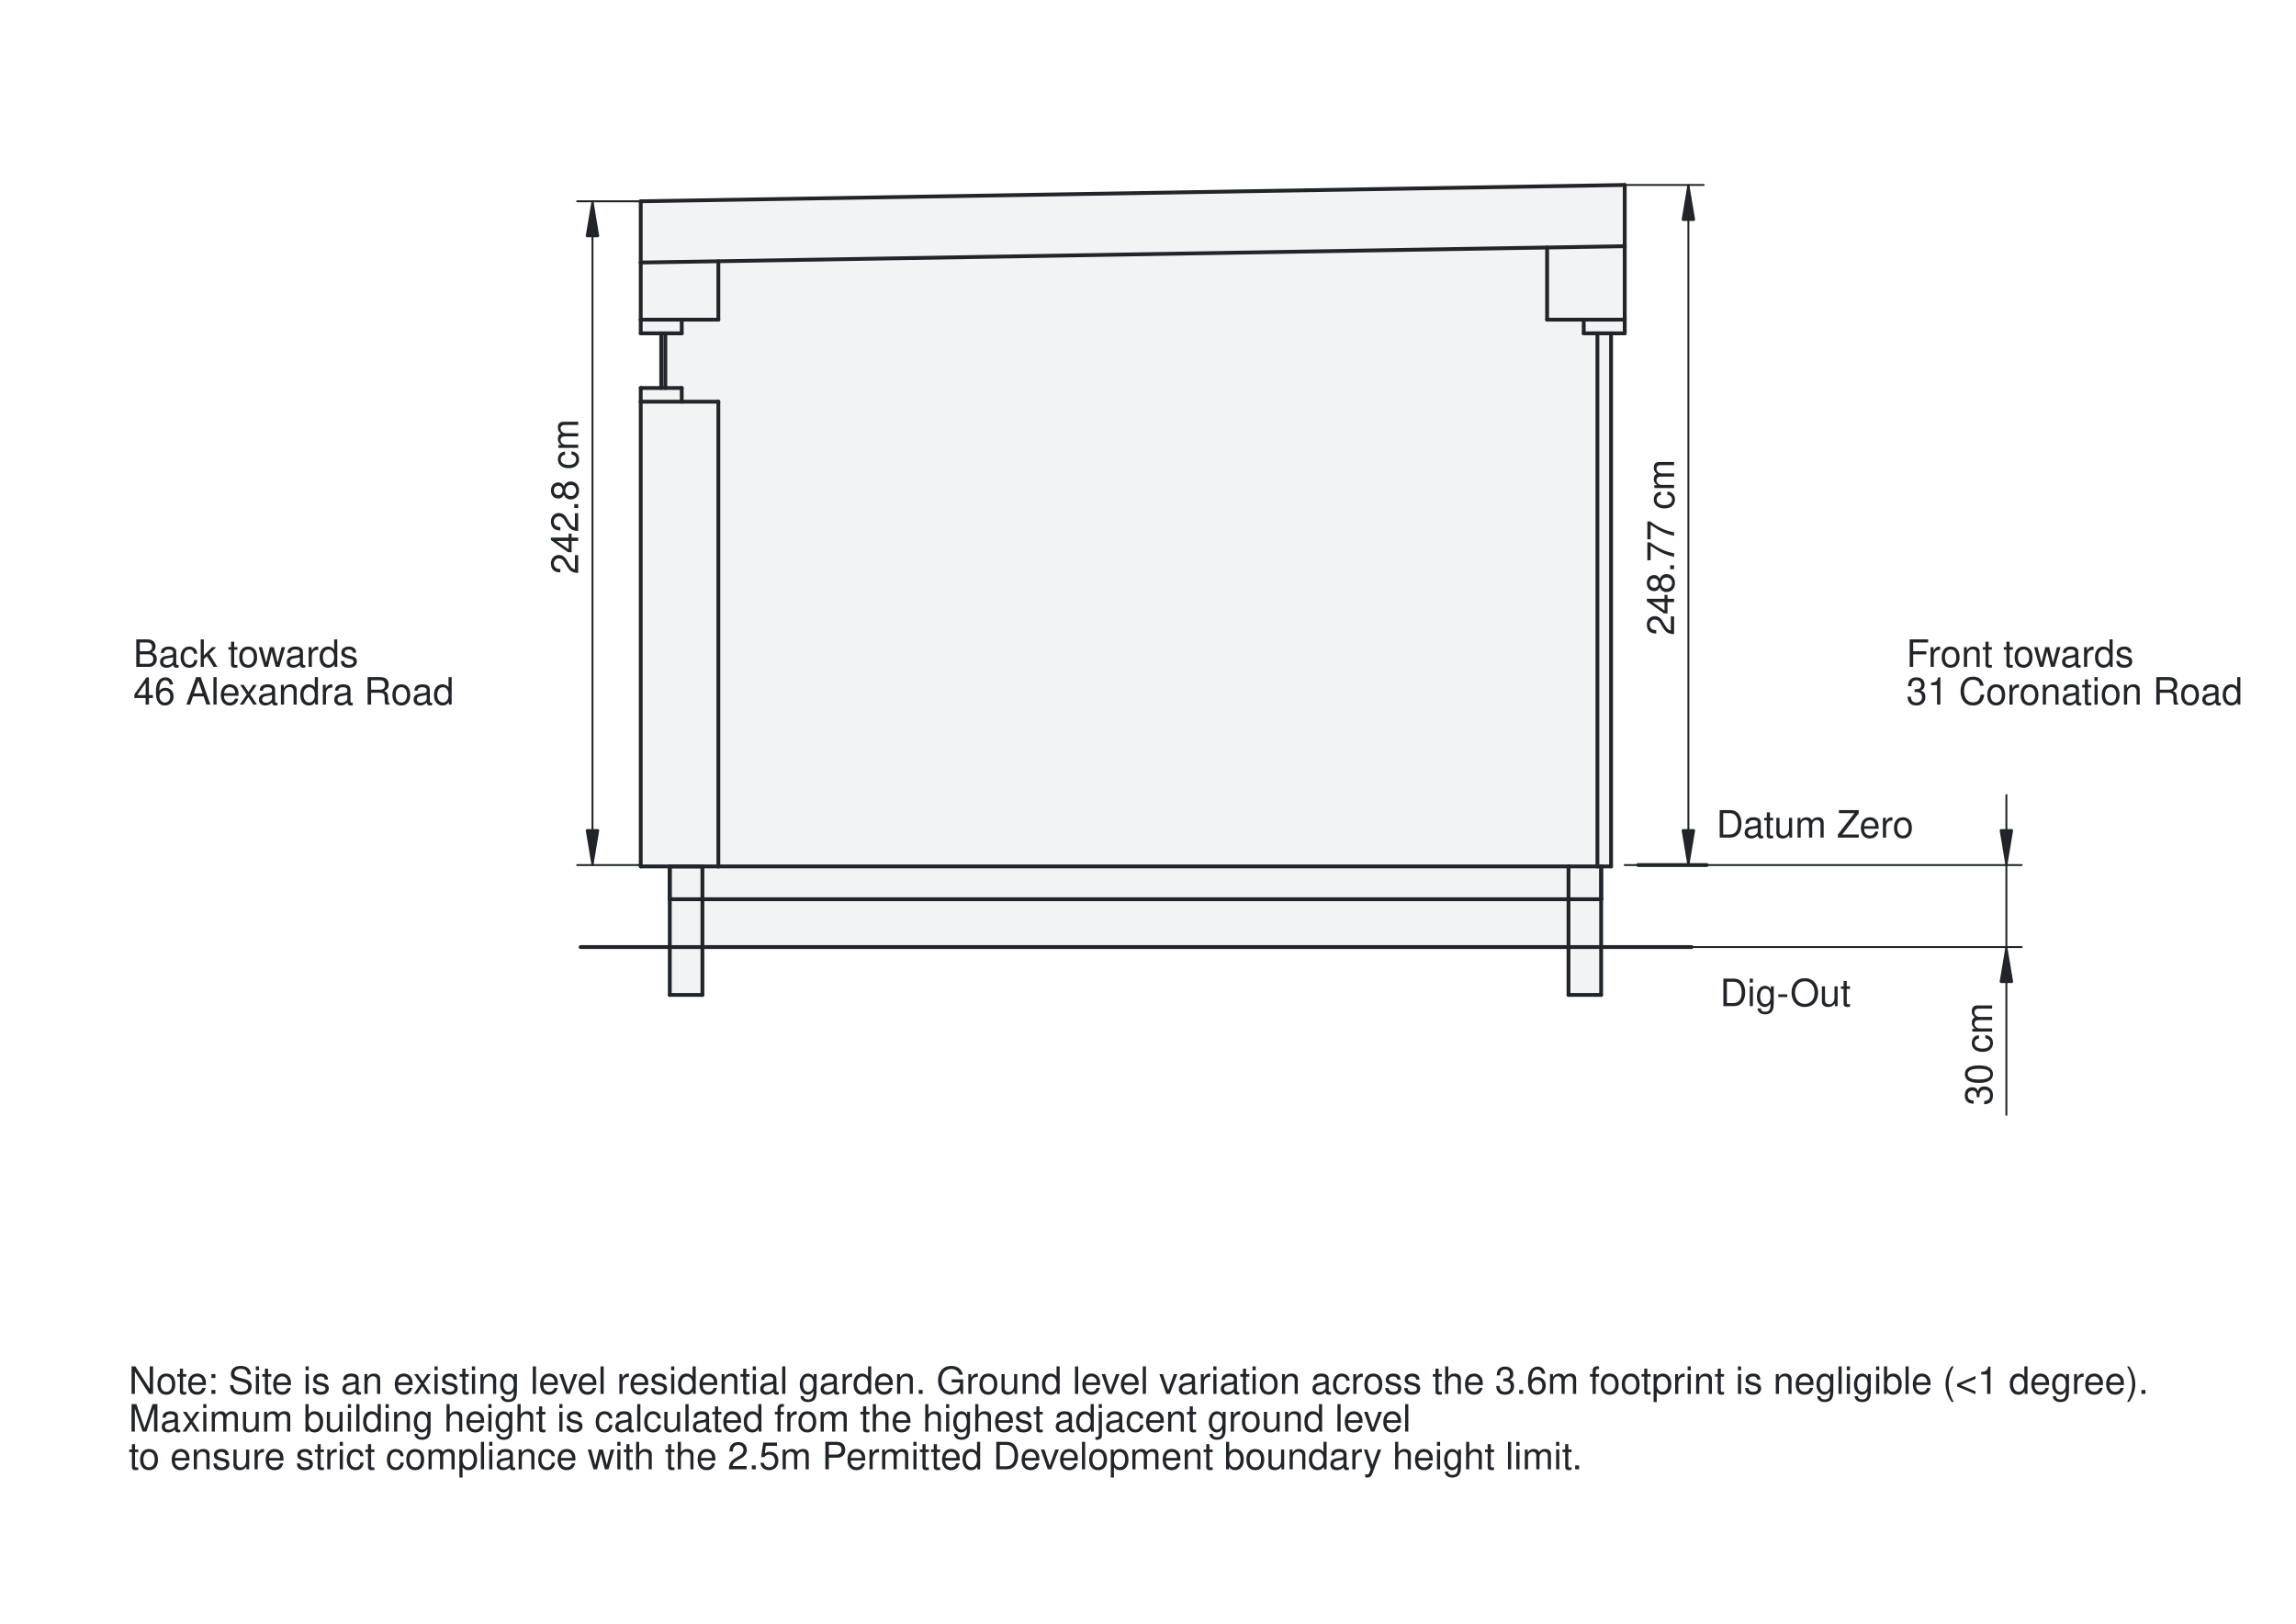
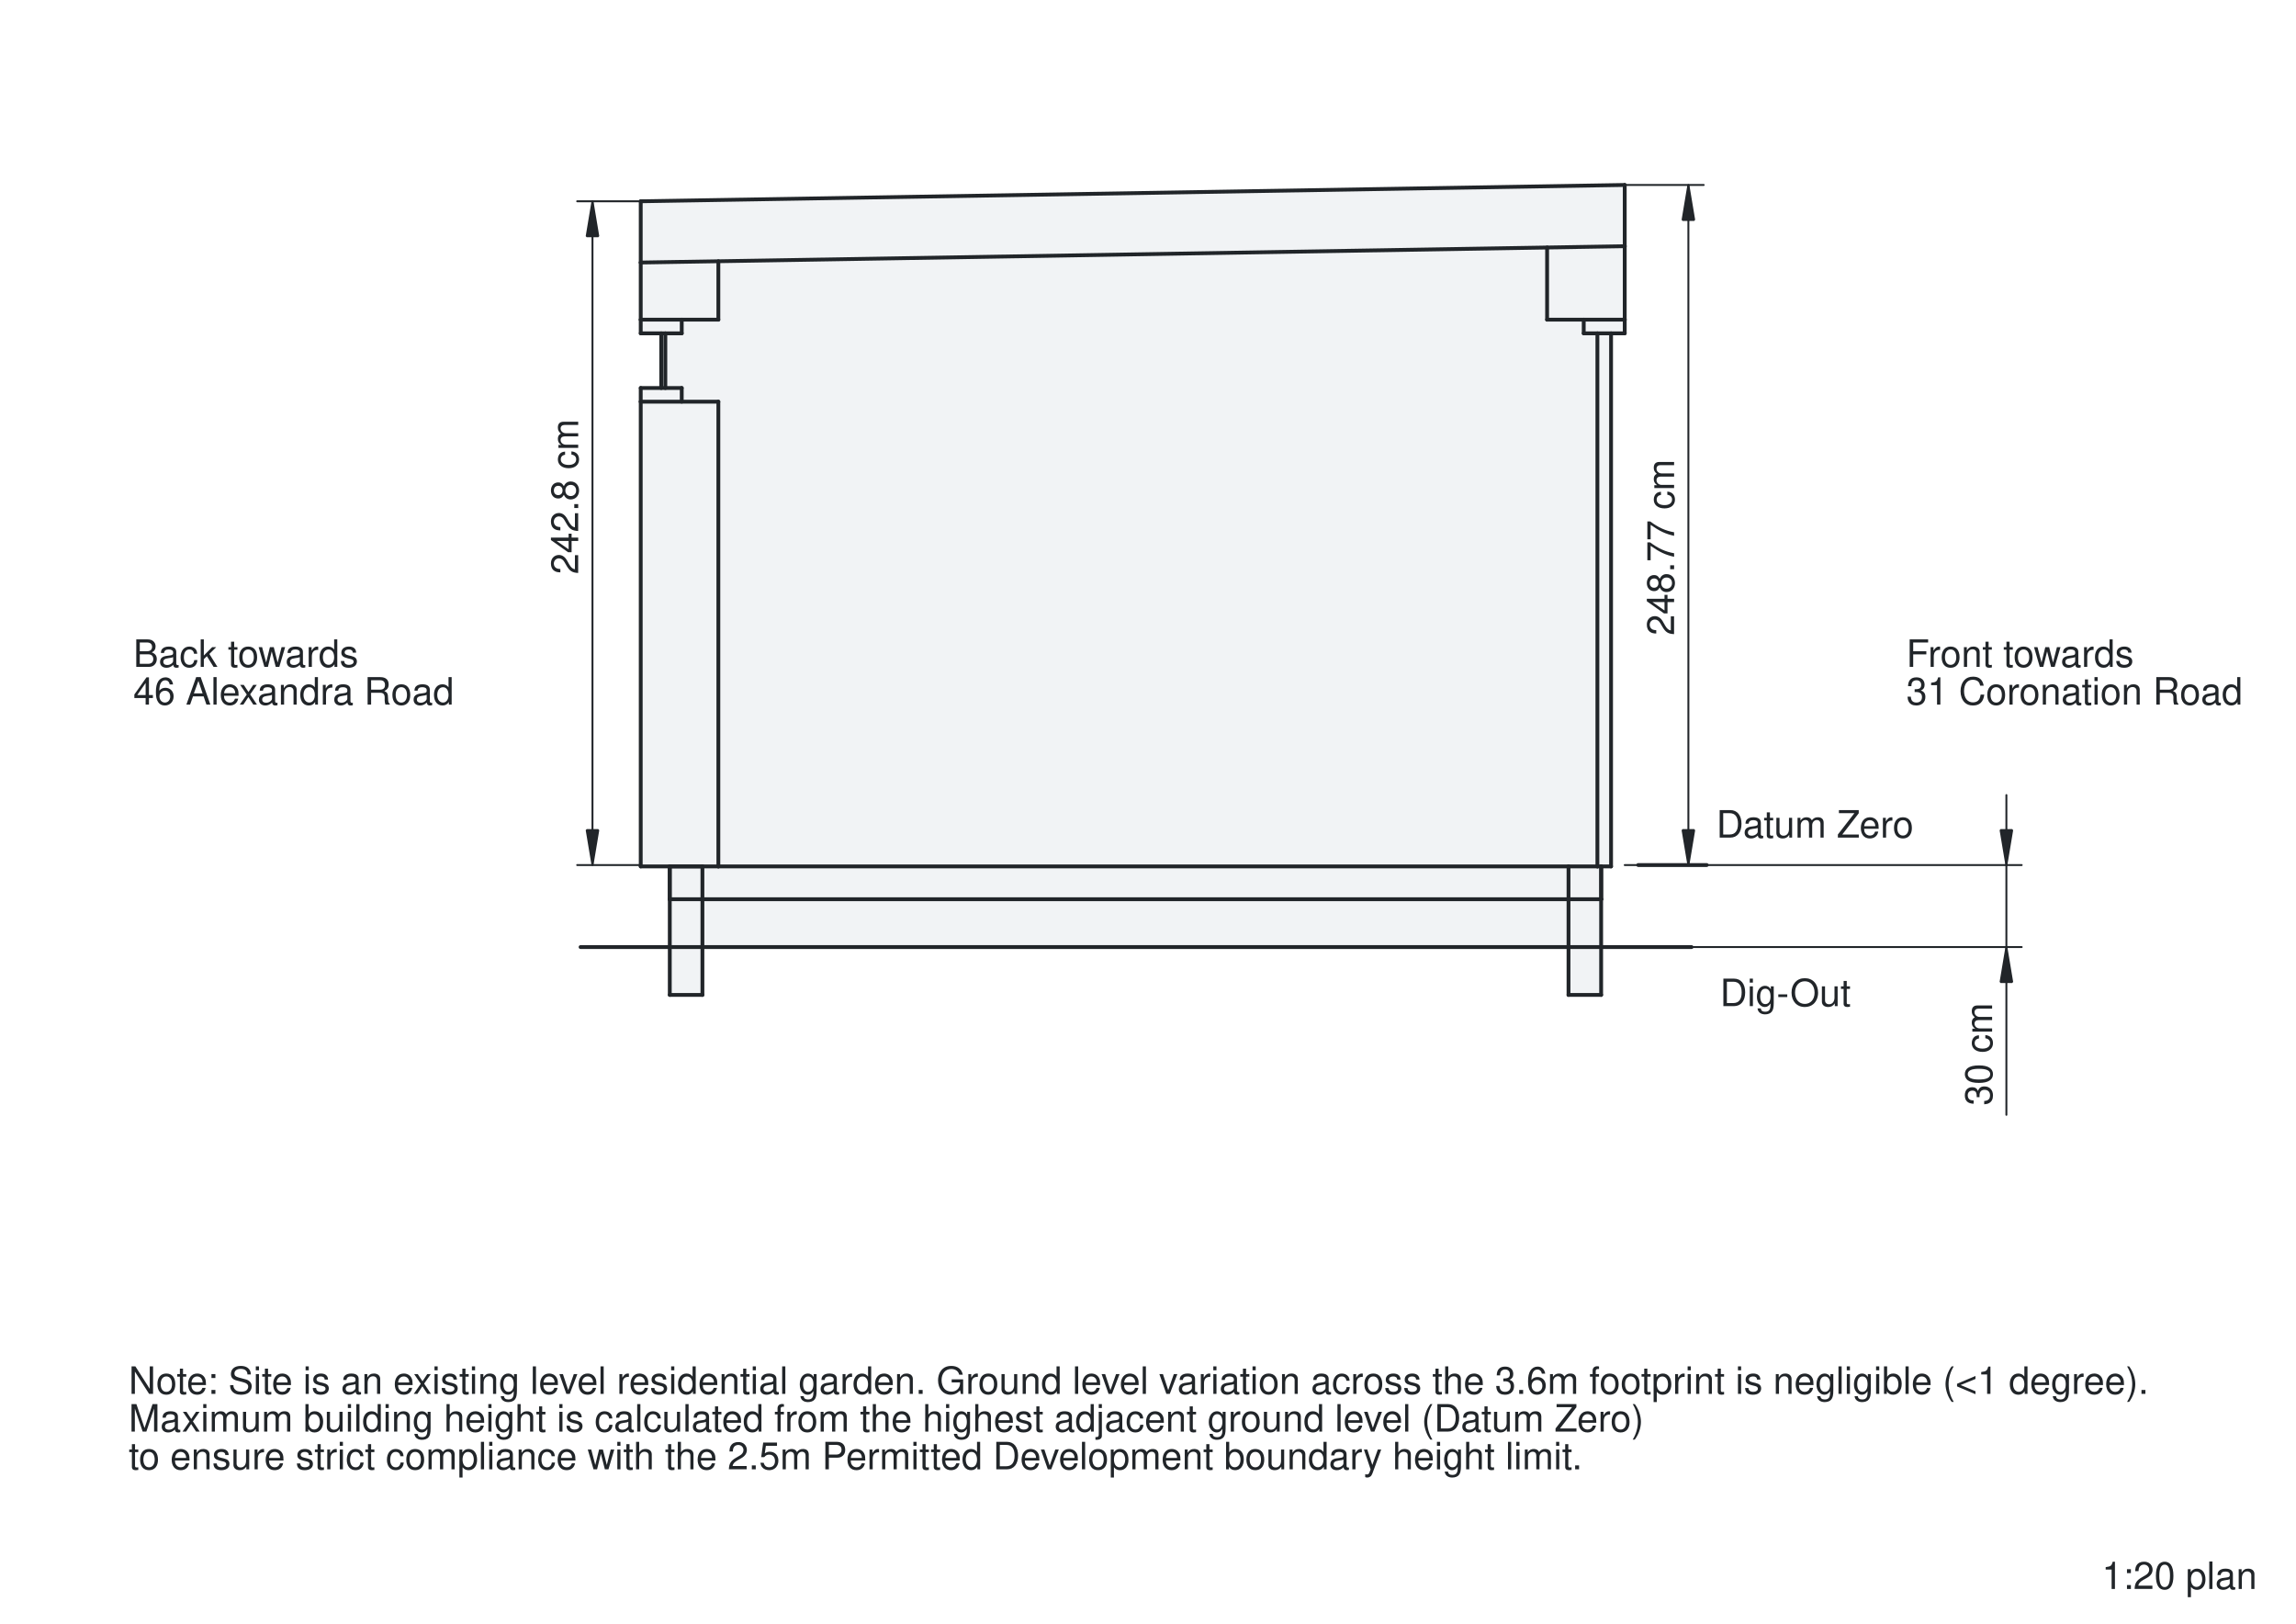
<svg xmlns="http://www.w3.org/2000/svg" baseProfile="tiny" height="297mm" version="1.2" viewBox="0 0 4200 2970" width="420mm">
  <defs />
  <g id="Page001">
    <g id="A3_Landscape_blank.svg" style="stroke: none;" transform="scale(10, 10)">
   </g>
    <g fill="none" fill-rule="evenodd" id="DrawingContent" stroke="black" stroke-linecap="square" stroke-linejoin="bevel" stroke-width="1">
      <g fill="#f1f3f5" fill-opacity="1" font-family=".AppleSystemUIFont" font-size="45.861" font-style="normal" font-weight="400" stroke="none" transform="matrix(1,0,0,1,2092.05,1078.97)">
        <path d="M-807.134,740.682 L-866.833,740.682 L-866.833,653.182 L-866.833,565.682 L-866.984,565.682 L-866.984,505.682 L-919.984,505.682 L-919.984,-344.318 L-919.984,-369.318 L-882.484,-369.318 L-882.484,-469.318 L-919.984,-469.318 L-919.984,-494.318 L-919.984,-598.818 L-919.984,-710.834 L880.016,-740.682 L880.016,-628.666 L880.016,-494.318 L880.016,-469.318 L855.016,-469.318 L855.016,505.682 L837.016,505.682 L837.016,565.682 L836.866,565.682 L836.866,653.182 L836.866,740.682 L777.167,740.682 L777.167,653.182 L-807.134,653.182 L-807.134,740.682" fill-rule="evenodd" vector-effect="non-scaling-stroke" />
      </g>
      <g fill="#f1f3f5" fill-opacity="1" font-family=".AppleSystemUIFont" font-size="45.861" font-style="normal" font-weight="400" stroke="none" transform="matrix(1,0,0,1,2092.05,1078.97)">
        <path d="M738.016,-626.312 L738.016,-494.318 L805.016,-494.318 L805.016,-469.318 L830.016,-469.318 L830.016,505.682 L777.167,505.682 L-777.984,505.682 L-777.984,-344.318 L-844.984,-344.318 L-844.984,-369.318 L-874.984,-369.318 L-874.984,-469.318 L-844.984,-469.318 L-844.984,-494.318 L-777.984,-494.318 L-777.984,-601.173 L738.016,-626.312" fill-rule="evenodd" vector-effect="non-scaling-stroke" />
      </g>
      <g fill="#f1f3f5" fill-opacity="1" font-family=".AppleSystemUIFont" font-size="45.861" font-style="normal" font-weight="400" stroke="none" transform="matrix(1,0,0,1,2092.05,1078.97)">
        <path d="M880.016,-628.666 L738.016,-626.312 L-777.984,-601.173 L-919.984,-598.818 L-919.984,-710.834 L880.016,-740.682 L880.016,-628.666" fill-rule="evenodd" vector-effect="non-scaling-stroke" />
      </g>
      <g fill="#f1f3f5" fill-opacity="1" font-family=".AppleSystemUIFont" font-size="45.861" font-style="normal" font-weight="400" stroke="none" transform="matrix(1,0,0,1,2092.05,1078.97)">
        <path d="M-807.134,653.182 L777.167,653.182 L777.167,565.682 L-807.134,565.682 L-807.134,653.182" fill-rule="evenodd" vector-effect="non-scaling-stroke" />
      </g>
      <g fill="#f1f3f5" fill-opacity="1" font-family=".AppleSystemUIFont" font-size="45.861" font-style="normal" font-weight="400" stroke="none" transform="matrix(1,0,0,1,2092.05,1078.97)">
        <path d="M-777.984,505.682 L-807.134,505.682 L-866.833,505.682 L-866.984,505.682 L-919.984,505.682 L-919.984,-344.318 L-844.984,-344.318 L-777.984,-344.318 L-777.984,505.682" fill-rule="evenodd" vector-effect="non-scaling-stroke" />
      </g>
      <g fill="#f1f3f5" fill-opacity="1" font-family=".AppleSystemUIFont" font-size="45.861" font-style="normal" font-weight="400" stroke="none" transform="matrix(1,0,0,1,2092.05,1078.97)">
        <path d="M777.167,565.682 L777.167,505.682 L-777.984,505.682 L-807.134,505.682 L-807.134,565.682 L777.167,565.682" fill-rule="evenodd" vector-effect="non-scaling-stroke" />
      </g>
      <g fill="#f1f3f5" fill-opacity="1" font-family=".AppleSystemUIFont" font-size="45.861" font-style="normal" font-weight="400" stroke="none" transform="matrix(1,0,0,1,2092.05,1078.97)">
        <path d="M830.016,-469.318 L855.016,-469.318 L855.016,505.682 L837.016,505.682 L836.866,505.682 L830.016,505.682 L830.016,-469.318" fill-rule="evenodd" vector-effect="non-scaling-stroke" />
      </g>
      <g fill="#f1f3f5" fill-opacity="1" font-family=".AppleSystemUIFont" font-size="45.861" font-style="normal" font-weight="400" stroke="none" transform="matrix(1,0,0,1,2092.05,1078.97)">
        <path d="M880.016,-628.666 L880.016,-494.318 L805.016,-494.318 L738.016,-494.318 L738.016,-626.312 L880.016,-628.666" fill-rule="evenodd" vector-effect="non-scaling-stroke" />
      </g>
      <g fill="#f1f3f5" fill-opacity="1" font-family=".AppleSystemUIFont" font-size="45.861" font-style="normal" font-weight="400" stroke="none" transform="matrix(1,0,0,1,2092.05,1078.97)">
        <path d="M-919.984,-494.318 L-919.984,-598.818 L-777.984,-601.173 L-777.984,-494.318 L-844.984,-494.318 L-919.984,-494.318" fill-rule="evenodd" vector-effect="non-scaling-stroke" />
      </g>
      <g fill="#f1f3f5" fill-opacity="1" font-family=".AppleSystemUIFont" font-size="45.861" font-style="normal" font-weight="400" stroke="none" transform="matrix(1,0,0,1,2092.05,1078.97)">
        <path d="M-866.833,653.182 L-807.134,653.182 L-807.134,565.682 L-866.833,565.682 L-866.833,653.182" fill-rule="evenodd" vector-effect="non-scaling-stroke" />
      </g>
      <g fill="#f1f3f5" fill-opacity="1" font-family=".AppleSystemUIFont" font-size="45.861" font-style="normal" font-weight="400" stroke="none" transform="matrix(1,0,0,1,2092.05,1078.97)">
        <path d="M777.167,653.182 L836.866,653.182 L836.866,565.682 L777.167,565.682 L777.167,653.182" fill-rule="evenodd" vector-effect="non-scaling-stroke" />
      </g>
      <g fill="#f1f3f5" fill-opacity="1" font-family=".AppleSystemUIFont" font-size="45.861" font-style="normal" font-weight="400" stroke="none" transform="matrix(1,0,0,1,2092.05,1078.97)">
        <path d="M836.866,740.682 L777.167,740.682 L777.167,653.182 L836.866,653.182 L836.866,740.682" fill-rule="evenodd" vector-effect="non-scaling-stroke" />
      </g>
      <g fill="#f1f3f5" fill-opacity="1" font-family=".AppleSystemUIFont" font-size="45.861" font-style="normal" font-weight="400" stroke="none" transform="matrix(1,0,0,1,2092.05,1078.97)">
        <path d="M-807.134,740.682 L-866.833,740.682 L-866.833,653.182 L-807.134,653.182 L-807.134,740.682" fill-rule="evenodd" vector-effect="non-scaling-stroke" />
      </g>
      <g fill="#f1f3f5" fill-opacity="1" font-family=".AppleSystemUIFont" font-size="45.861" font-style="normal" font-weight="400" stroke="none" transform="matrix(1,0,0,1,2092.05,1078.97)">
        <path d="M-807.134,565.682 L-807.134,505.682 L-866.833,505.682 L-866.833,565.682 L-807.134,565.682" fill-rule="evenodd" vector-effect="non-scaling-stroke" />
      </g>
      <g fill="#f1f3f5" fill-opacity="1" font-family=".AppleSystemUIFont" font-size="45.861" font-style="normal" font-weight="400" stroke="none" transform="matrix(1,0,0,1,2092.05,1078.97)">
        <path d="M836.866,565.682 L836.866,505.682 L830.016,505.682 L777.167,505.682 L777.167,565.682 L836.866,565.682" fill-rule="evenodd" vector-effect="non-scaling-stroke" />
      </g>
      <g fill="#f1f3f5" fill-opacity="1" font-family=".AppleSystemUIFont" font-size="45.861" font-style="normal" font-weight="400" stroke="none" transform="matrix(1,0,0,1,2092.05,1078.97)">
        <path d="M805.016,-494.318 L880.016,-494.318 L880.016,-469.318 L855.016,-469.318 L830.016,-469.318 L805.016,-469.318 L805.016,-494.318" fill-rule="evenodd" vector-effect="non-scaling-stroke" />
      </g>
      <g fill="#f1f3f5" fill-opacity="1" font-family=".AppleSystemUIFont" font-size="45.861" font-style="normal" font-weight="400" stroke="none" transform="matrix(1,0,0,1,2092.05,1078.97)">
        <path d="M-844.984,-344.318 L-919.984,-344.318 L-919.984,-369.318 L-882.484,-369.318 L-874.984,-369.318 L-844.984,-369.318 L-844.984,-344.318" fill-rule="evenodd" vector-effect="non-scaling-stroke" />
      </g>
      <g fill="#f1f3f5" fill-opacity="1" font-family=".AppleSystemUIFont" font-size="45.861" font-style="normal" font-weight="400" stroke="none" transform="matrix(1,0,0,1,2092.05,1078.97)">
        <path d="M-919.984,-469.318 L-919.984,-494.318 L-844.984,-494.318 L-844.984,-469.318 L-874.984,-469.318 L-882.484,-469.318 L-919.984,-469.318" fill-rule="evenodd" vector-effect="non-scaling-stroke" />
      </g>
      <g fill="#f1f3f5" fill-opacity="1" font-family=".AppleSystemUIFont" font-size="45.861" font-style="normal" font-weight="400" stroke="none" transform="matrix(1,0,0,1,2092.05,1078.97)">
        <path d="M-874.984,-369.318 L-882.484,-369.318 L-882.484,-469.318 L-874.984,-469.318 L-874.984,-369.318" fill-rule="evenodd" vector-effect="non-scaling-stroke" />
      </g>
      <g fill="#f1f3f5" fill-opacity="1" font-family=".AppleSystemUIFont" font-size="45.861" font-style="normal" font-weight="400" stroke="none" transform="matrix(1,0,0,1,2092.05,1078.97)">
        <path d="M837.016,505.682 L837.016,565.682 L836.866,565.682 L836.866,505.682 L837.016,505.682" fill-rule="evenodd" vector-effect="non-scaling-stroke" />
      </g>
      <g fill="#f1f3f5" fill-opacity="1" font-family=".AppleSystemUIFont" font-size="45.861" font-style="normal" font-weight="400" stroke="none" transform="matrix(1,0,0,1,2092.05,1078.97)">
        <path d="M-866.833,565.682 L-866.833,505.682 L-866.984,505.682 L-866.984,565.682 L-866.833,565.682" fill-rule="evenodd" vector-effect="non-scaling-stroke" />
      </g>
      <g fill="none" font-family=".AppleSystemUIFont" font-size="45.861" font-style="normal" font-weight="400" stroke="#212529" stroke-linecap="round" stroke-linejoin="bevel" stroke-opacity="1" stroke-width="7" transform="matrix(1,0,0,1,2092.05,1078.97)">
        <path d="M-919.984,505.682 L-919.984,-344.318" fill-rule="evenodd" vector-effect="none" />
      </g>
      <g fill="none" font-family=".AppleSystemUIFont" font-size="45.861" font-style="normal" font-weight="400" stroke="#212529" stroke-linecap="round" stroke-linejoin="bevel" stroke-opacity="1" stroke-width="7" transform="matrix(1,0,0,1,2092.05,1078.97)">
        <path d="M-777.984,-344.318 L-919.984,-344.318" fill-rule="evenodd" vector-effect="none" />
      </g>
      <g fill="none" font-family=".AppleSystemUIFont" font-size="45.861" font-style="normal" font-weight="400" stroke="#212529" stroke-linecap="round" stroke-linejoin="bevel" stroke-opacity="1" stroke-width="7" transform="matrix(1,0,0,1,2092.05,1078.97)">
        <path d="M-777.984,505.682 L-777.984,-344.318" fill-rule="evenodd" vector-effect="none" />
      </g>
      <g fill="none" font-family=".AppleSystemUIFont" font-size="45.861" font-style="normal" font-weight="400" stroke="#212529" stroke-linecap="round" stroke-linejoin="bevel" stroke-opacity="1" stroke-width="7" transform="matrix(1,0,0,1,2092.05,1078.97)">
        <path d="M880.016,-628.666 L880.016,-494.318" fill-rule="evenodd" vector-effect="none" />
      </g>
      <g fill="none" font-family=".AppleSystemUIFont" font-size="45.861" font-style="normal" font-weight="400" stroke="#212529" stroke-linecap="round" stroke-linejoin="bevel" stroke-opacity="1" stroke-width="7" transform="matrix(1,0,0,1,2092.05,1078.97)">
        <path d="M738.016,-494.318 L880.016,-494.318" fill-rule="evenodd" vector-effect="none" />
      </g>
      <g fill="none" font-family=".AppleSystemUIFont" font-size="45.861" font-style="normal" font-weight="400" stroke="#212529" stroke-linecap="round" stroke-linejoin="bevel" stroke-opacity="1" stroke-width="7" transform="matrix(1,0,0,1,2092.05,1078.97)">
        <path d="M738.016,-626.312 L738.016,-494.318" fill-rule="evenodd" vector-effect="none" />
      </g>
      <g fill="none" font-family=".AppleSystemUIFont" font-size="45.861" font-style="normal" font-weight="400" stroke="#212529" stroke-linecap="round" stroke-linejoin="bevel" stroke-opacity="1" stroke-width="7" transform="matrix(1,0,0,1,2092.05,1078.97)">
        <path d="M-919.984,-494.318 L-919.984,-598.818" fill-rule="evenodd" vector-effect="none" />
      </g>
      <g fill="none" font-family=".AppleSystemUIFont" font-size="45.861" font-style="normal" font-weight="400" stroke="#212529" stroke-linecap="round" stroke-linejoin="bevel" stroke-opacity="1" stroke-width="7" transform="matrix(1,0,0,1,2092.05,1078.97)">
        <path d="M-777.984,-494.318 L-777.984,-601.173" fill-rule="evenodd" vector-effect="none" />
      </g>
      <g fill="none" font-family=".AppleSystemUIFont" font-size="45.861" font-style="normal" font-weight="400" stroke="#212529" stroke-linecap="round" stroke-linejoin="bevel" stroke-opacity="1" stroke-width="7" transform="matrix(1,0,0,1,2092.05,1078.97)">
        <path d="M-919.984,-494.318 L-777.984,-494.318" fill-rule="evenodd" vector-effect="none" />
      </g>
      <g fill="none" font-family=".AppleSystemUIFont" font-size="45.861" font-style="normal" font-weight="400" stroke="#212529" stroke-linecap="round" stroke-linejoin="bevel" stroke-opacity="1" stroke-width="7" transform="matrix(1,0,0,1,2092.05,1078.97)">
        <path d="M-919.984,-344.318 L-919.984,-369.318" fill-rule="evenodd" vector-effect="none" />
      </g>
      <g fill="none" font-family=".AppleSystemUIFont" font-size="45.861" font-style="normal" font-weight="400" stroke="#212529" stroke-linecap="round" stroke-linejoin="bevel" stroke-opacity="1" stroke-width="7" transform="matrix(1,0,0,1,2092.05,1078.97)">
        <path d="M-844.984,-369.318 L-919.984,-369.318" fill-rule="evenodd" vector-effect="none" />
      </g>
      <g fill="none" font-family=".AppleSystemUIFont" font-size="45.861" font-style="normal" font-weight="400" stroke="#212529" stroke-linecap="round" stroke-linejoin="bevel" stroke-opacity="1" stroke-width="7" transform="matrix(1,0,0,1,2092.05,1078.97)">
        <path d="M-844.984,-344.318 L-844.984,-369.318" fill-rule="evenodd" vector-effect="none" />
      </g>
      <g fill="none" font-family=".AppleSystemUIFont" font-size="45.861" font-style="normal" font-weight="400" stroke="#212529" stroke-linecap="round" stroke-linejoin="bevel" stroke-opacity="1" stroke-width="7" transform="matrix(1,0,0,1,2092.05,1078.97)">
        <path d="M-919.984,-469.318 L-919.984,-494.318" fill-rule="evenodd" vector-effect="none" />
      </g>
      <g fill="none" font-family=".AppleSystemUIFont" font-size="45.861" font-style="normal" font-weight="400" stroke="#212529" stroke-linecap="round" stroke-linejoin="bevel" stroke-opacity="1" stroke-width="7" transform="matrix(1,0,0,1,2092.05,1078.97)">
        <path d="M-844.984,-469.318 L-844.984,-494.318" fill-rule="evenodd" vector-effect="none" />
      </g>
      <g fill="none" font-family=".AppleSystemUIFont" font-size="45.861" font-style="normal" font-weight="400" stroke="#212529" stroke-linecap="round" stroke-linejoin="bevel" stroke-opacity="1" stroke-width="7" transform="matrix(1,0,0,1,2092.05,1078.97)">
        <path d="M-919.984,-469.318 L-844.984,-469.318" fill-rule="evenodd" vector-effect="none" />
      </g>
      <g fill="none" font-family=".AppleSystemUIFont" font-size="45.861" font-style="normal" font-weight="400" stroke="#212529" stroke-linecap="round" stroke-linejoin="bevel" stroke-opacity="1" stroke-width="7" transform="matrix(1,0,0,1,2092.05,1078.97)">
        <path d="M-882.484,-369.318 L-882.484,-469.318" fill-rule="evenodd" vector-effect="none" />
      </g>
      <g fill="none" font-family=".AppleSystemUIFont" font-size="45.861" font-style="normal" font-weight="400" stroke="#212529" stroke-linecap="round" stroke-linejoin="bevel" stroke-opacity="1" stroke-width="7" transform="matrix(1,0,0,1,2092.05,1078.97)">
        <path d="M-874.984,-369.318 L-874.984,-469.318" fill-rule="evenodd" vector-effect="none" />
      </g>
      <g fill="none" font-family=".AppleSystemUIFont" font-size="45.861" font-style="normal" font-weight="400" stroke="#212529" stroke-linecap="round" stroke-linejoin="bevel" stroke-opacity="1" stroke-width="7" transform="matrix(1,0,0,1,2092.05,1078.97)">
        <path d="M880.016,-494.318 L880.016,-469.318" fill-rule="evenodd" vector-effect="none" />
      </g>
      <g fill="none" font-family=".AppleSystemUIFont" font-size="45.861" font-style="normal" font-weight="400" stroke="#212529" stroke-linecap="round" stroke-linejoin="bevel" stroke-opacity="1" stroke-width="7" transform="matrix(1,0,0,1,2092.05,1078.97)">
        <path d="M805.016,-469.318 L880.016,-469.318" fill-rule="evenodd" vector-effect="none" />
      </g>
      <g fill="none" font-family=".AppleSystemUIFont" font-size="45.861" font-style="normal" font-weight="400" stroke="#212529" stroke-linecap="round" stroke-linejoin="bevel" stroke-opacity="1" stroke-width="7" transform="matrix(1,0,0,1,2092.05,1078.97)">
        <path d="M805.016,-494.318 L805.016,-469.318" fill-rule="evenodd" vector-effect="none" />
      </g>
      <g fill="none" font-family=".AppleSystemUIFont" font-size="45.861" font-style="normal" font-weight="400" stroke="#212529" stroke-linecap="round" stroke-linejoin="bevel" stroke-opacity="1" stroke-width="7" transform="matrix(1,0,0,1,2092.05,1078.97)">
        <path d="M830.016,-469.318 L830.016,505.682" fill-rule="evenodd" vector-effect="none" />
      </g>
      <g fill="none" font-family=".AppleSystemUIFont" font-size="45.861" font-style="normal" font-weight="400" stroke="#212529" stroke-linecap="round" stroke-linejoin="bevel" stroke-opacity="1" stroke-width="7" transform="matrix(1,0,0,1,2092.05,1078.97)">
        <path d="M855.016,-469.318 L855.016,505.682" fill-rule="evenodd" vector-effect="none" />
      </g>
      <g fill="none" font-family=".AppleSystemUIFont" font-size="45.861" font-style="normal" font-weight="400" stroke="#212529" stroke-linecap="round" stroke-linejoin="bevel" stroke-opacity="1" stroke-width="7" transform="matrix(1,0,0,1,2092.05,1078.97)">
        <path d="M880.016,-628.666 L-919.984,-598.818" fill-rule="evenodd" vector-effect="none" />
      </g>
      <g fill="none" font-family=".AppleSystemUIFont" font-size="45.861" font-style="normal" font-weight="400" stroke="#212529" stroke-linecap="round" stroke-linejoin="bevel" stroke-opacity="1" stroke-width="7" transform="matrix(1,0,0,1,2092.05,1078.97)">
        <path d="M-919.984,-710.834 L-919.984,-598.818" fill-rule="evenodd" vector-effect="none" />
      </g>
      <g fill="none" font-family=".AppleSystemUIFont" font-size="45.861" font-style="normal" font-weight="400" stroke="#212529" stroke-linecap="round" stroke-linejoin="bevel" stroke-opacity="1" stroke-width="7" transform="matrix(1,0,0,1,2092.05,1078.97)">
        <path d="M-919.984,-710.834 L880.016,-740.682" fill-rule="evenodd" vector-effect="none" />
      </g>
      <g fill="none" font-family=".AppleSystemUIFont" font-size="45.861" font-style="normal" font-weight="400" stroke="#212529" stroke-linecap="round" stroke-linejoin="bevel" stroke-opacity="1" stroke-width="7" transform="matrix(1,0,0,1,2092.05,1078.97)">
        <path d="M880.016,-628.666 L880.016,-740.682" fill-rule="evenodd" vector-effect="none" />
      </g>
      <g fill="none" font-family=".AppleSystemUIFont" font-size="45.861" font-style="normal" font-weight="400" stroke="#212529" stroke-linecap="round" stroke-linejoin="bevel" stroke-opacity="1" stroke-width="7" transform="matrix(1,0,0,1,2092.05,1078.97)">
        <path d="M837.016,505.682 L837.016,565.682" fill-rule="evenodd" vector-effect="none" />
      </g>
      <g fill="none" font-family=".AppleSystemUIFont" font-size="45.861" font-style="normal" font-weight="400" stroke="#212529" stroke-linecap="round" stroke-linejoin="bevel" stroke-opacity="1" stroke-width="7" transform="matrix(1,0,0,1,2092.05,1078.97)">
        <path d="M837.016,565.682 L836.866,565.682" fill-rule="evenodd" vector-effect="none" />
      </g>
      <g fill="none" font-family=".AppleSystemUIFont" font-size="45.861" font-style="normal" font-weight="400" stroke="#212529" stroke-linecap="round" stroke-linejoin="bevel" stroke-opacity="1" stroke-width="7" transform="matrix(1,0,0,1,2092.05,1078.97)">
        <path d="M836.866,565.682 L836.866,505.682" fill-rule="evenodd" vector-effect="none" />
      </g>
      <g fill="none" font-family=".AppleSystemUIFont" font-size="45.861" font-style="normal" font-weight="400" stroke="#212529" stroke-linecap="round" stroke-linejoin="bevel" stroke-opacity="1" stroke-width="7" transform="matrix(1,0,0,1,2092.05,1078.97)">
        <path d="M777.167,565.682 L777.167,505.682" fill-rule="evenodd" vector-effect="none" />
      </g>
      <g fill="none" font-family=".AppleSystemUIFont" font-size="45.861" font-style="normal" font-weight="400" stroke="#212529" stroke-linecap="round" stroke-linejoin="bevel" stroke-opacity="1" stroke-width="7" transform="matrix(1,0,0,1,2092.05,1078.97)">
        <path d="M777.167,565.682 L-807.134,565.682" fill-rule="evenodd" vector-effect="none" />
      </g>
      <g fill="none" font-family=".AppleSystemUIFont" font-size="45.861" font-style="normal" font-weight="400" stroke="#212529" stroke-linecap="round" stroke-linejoin="bevel" stroke-opacity="1" stroke-width="7" transform="matrix(1,0,0,1,2092.05,1078.97)">
        <path d="M-807.134,565.682 L-807.134,505.682" fill-rule="evenodd" vector-effect="none" />
      </g>
      <g fill="none" font-family=".AppleSystemUIFont" font-size="45.861" font-style="normal" font-weight="400" stroke="#212529" stroke-linecap="round" stroke-linejoin="bevel" stroke-opacity="1" stroke-width="7" transform="matrix(1,0,0,1,2092.05,1078.97)">
        <path d="M-866.833,565.682 L-866.833,505.682" fill-rule="evenodd" vector-effect="none" />
      </g>
      <g fill="none" font-family=".AppleSystemUIFont" font-size="45.861" font-style="normal" font-weight="400" stroke="#212529" stroke-linecap="round" stroke-linejoin="bevel" stroke-opacity="1" stroke-width="7" transform="matrix(1,0,0,1,2092.05,1078.97)">
        <path d="M-866.833,565.682 L-866.984,565.682" fill-rule="evenodd" vector-effect="none" />
      </g>
      <g fill="none" font-family=".AppleSystemUIFont" font-size="45.861" font-style="normal" font-weight="400" stroke="#212529" stroke-linecap="round" stroke-linejoin="bevel" stroke-opacity="1" stroke-width="7" transform="matrix(1,0,0,1,2092.05,1078.97)">
        <path d="M-866.984,565.682 L-866.984,505.682" fill-rule="evenodd" vector-effect="none" />
      </g>
      <g fill="none" font-family=".AppleSystemUIFont" font-size="45.861" font-style="normal" font-weight="400" stroke="#212529" stroke-linecap="round" stroke-linejoin="bevel" stroke-opacity="1" stroke-width="7" transform="matrix(1,0,0,1,2092.05,1078.97)">
        <path d="M-866.833,505.682 L-866.984,505.682" fill-rule="evenodd" vector-effect="none" />
      </g>
      <g fill="none" font-family=".AppleSystemUIFont" font-size="45.861" font-style="normal" font-weight="400" stroke="#212529" stroke-linecap="round" stroke-linejoin="bevel" stroke-opacity="1" stroke-width="7" transform="matrix(1,0,0,1,2092.05,1078.97)">
        <path d="M836.866,565.682 L777.167,565.682" fill-rule="evenodd" vector-effect="none" />
      </g>
      <g fill="none" font-family=".AppleSystemUIFont" font-size="45.861" font-style="normal" font-weight="400" stroke="#212529" stroke-linecap="round" stroke-linejoin="bevel" stroke-opacity="1" stroke-width="7" transform="matrix(1,0,0,1,2092.05,1078.97)">
        <path d="M-807.134,565.682 L-866.833,565.682" fill-rule="evenodd" vector-effect="none" />
      </g>
      <g fill="none" font-family=".AppleSystemUIFont" font-size="45.861" font-style="normal" font-weight="400" stroke="#212529" stroke-linecap="round" stroke-linejoin="bevel" stroke-opacity="1" stroke-width="7" transform="matrix(1,0,0,1,2092.05,1078.97)">
        <path d="M-807.134,505.682 L-866.833,505.682" fill-rule="evenodd" vector-effect="none" />
      </g>
      <g fill="none" font-family=".AppleSystemUIFont" font-size="45.861" font-style="normal" font-weight="400" stroke="#212529" stroke-linecap="round" stroke-linejoin="bevel" stroke-opacity="1" stroke-width="7" transform="matrix(1,0,0,1,2092.05,1078.97)">
        <path d="M777.167,740.682 L777.167,565.682" fill-rule="evenodd" vector-effect="none" />
      </g>
      <g fill="none" font-family=".AppleSystemUIFont" font-size="45.861" font-style="normal" font-weight="400" stroke="#212529" stroke-linecap="round" stroke-linejoin="bevel" stroke-opacity="1" stroke-width="7" transform="matrix(1,0,0,1,2092.05,1078.97)">
        <path d="M836.866,740.682 L836.866,565.682" fill-rule="evenodd" vector-effect="none" />
      </g>
      <g fill="none" font-family=".AppleSystemUIFont" font-size="45.861" font-style="normal" font-weight="400" stroke="#212529" stroke-linecap="round" stroke-linejoin="bevel" stroke-opacity="1" stroke-width="7" transform="matrix(1,0,0,1,2092.05,1078.97)">
        <path d="M836.866,740.682 L777.167,740.682" fill-rule="evenodd" vector-effect="none" />
      </g>
      <g fill="none" font-family=".AppleSystemUIFont" font-size="45.861" font-style="normal" font-weight="400" stroke="#212529" stroke-linecap="round" stroke-linejoin="bevel" stroke-opacity="1" stroke-width="7" transform="matrix(1,0,0,1,2092.05,1078.97)">
        <path d="M-866.833,740.682 L-866.833,565.682" fill-rule="evenodd" vector-effect="none" />
      </g>
      <g fill="none" font-family=".AppleSystemUIFont" font-size="45.861" font-style="normal" font-weight="400" stroke="#212529" stroke-linecap="round" stroke-linejoin="bevel" stroke-opacity="1" stroke-width="7" transform="matrix(1,0,0,1,2092.05,1078.97)">
        <path d="M-807.134,740.682 L-807.134,565.682" fill-rule="evenodd" vector-effect="none" />
      </g>
      <g fill="none" font-family=".AppleSystemUIFont" font-size="45.861" font-style="normal" font-weight="400" stroke="#212529" stroke-linecap="round" stroke-linejoin="bevel" stroke-opacity="1" stroke-width="7" transform="matrix(1,0,0,1,2092.05,1078.97)">
        <path d="M-807.134,740.682 L-866.833,740.682" fill-rule="evenodd" vector-effect="none" />
      </g>
      <g fill="none" font-family=".AppleSystemUIFont" font-size="45.861" font-style="normal" font-weight="400" stroke="#212529" stroke-linecap="round" stroke-linejoin="bevel" stroke-opacity="1" stroke-width="7" transform="matrix(1,0,0,1,2092.05,1078.97)">
        <path d="M-1030.02,653.182 L1002.28,653.182" fill-rule="evenodd" vector-effect="none" />
      </g>
      <g fill="none" font-family=".AppleSystemUIFont" font-size="45.861" font-style="normal" font-weight="400" stroke="#212529" stroke-linecap="round" stroke-linejoin="bevel" stroke-opacity="1" stroke-width="7" transform="matrix(1,0,0,1,2092.05,1078.97)">
        <path d="M904.701,503.182 L1030.02,503.182" fill-rule="evenodd" vector-effect="none" />
      </g>
      <g fill="none" font-family=".AppleSystemUIFont" font-size="45.861" font-style="normal" font-weight="400" stroke="#212529" stroke-linecap="round" stroke-linejoin="bevel" stroke-opacity="1" stroke-width="7" transform="matrix(1,0,0,1,2092.05,1078.97)">
        <path d="M-777.984,505.682 L-807.134,505.682" fill-rule="evenodd" vector-effect="none" />
      </g>
      <g fill="none" font-family=".AppleSystemUIFont" font-size="45.861" font-style="normal" font-weight="400" stroke="#212529" stroke-linecap="round" stroke-linejoin="bevel" stroke-opacity="1" stroke-width="7" transform="matrix(1,0,0,1,2092.05,1078.97)">
        <path d="M-807.134,505.682 L-919.984,505.682" fill-rule="evenodd" vector-effect="none" />
      </g>
      <g fill="none" font-family=".AppleSystemUIFont" font-size="45.861" font-style="normal" font-weight="400" stroke="#212529" stroke-linecap="round" stroke-linejoin="bevel" stroke-opacity="1" stroke-width="7" transform="matrix(1,0,0,1,2092.05,1078.97)">
        <path d="M777.167,505.682 L-777.984,505.682" fill-rule="evenodd" vector-effect="none" />
      </g>
      <g fill="none" font-family=".AppleSystemUIFont" font-size="45.861" font-style="normal" font-weight="400" stroke="#212529" stroke-linecap="round" stroke-linejoin="bevel" stroke-opacity="1" stroke-width="7" transform="matrix(1,0,0,1,2092.05,1078.97)">
        <path d="M855.016,505.682 L836.866,505.682" fill-rule="evenodd" vector-effect="none" />
      </g>
      <g fill="none" font-family=".AppleSystemUIFont" font-size="45.861" font-style="normal" font-weight="400" stroke="#212529" stroke-linecap="round" stroke-linejoin="bevel" stroke-opacity="1" stroke-width="7" transform="matrix(1,0,0,1,2092.05,1078.97)">
        <path d="M836.866,505.682 L830.016,505.682" fill-rule="evenodd" vector-effect="none" />
      </g>
      <g fill="none" font-family=".AppleSystemUIFont" font-size="45.861" font-style="normal" font-weight="400" stroke="#212529" stroke-linecap="round" stroke-linejoin="bevel" stroke-opacity="1" stroke-width="7" transform="matrix(1,0,0,1,2092.05,1078.97)">
        <path d="M830.016,505.682 L777.167,505.682" fill-rule="evenodd" vector-effect="none" />
      </g>
      <g fill="none" font-family=".AppleSystemUIFont" font-size="45.861" font-style="normal" font-weight="400" stroke="#212529" stroke-linecap="square" stroke-linejoin="bevel" stroke-opacity="1" stroke-width="1" transform="matrix(9.49411e-16,-1,1,9.49411e-16,3586.97,2025.94)">
        <text fill="#212529" fill-opacity="1" font-family="Helvetica" font-size="69" font-style="normal" font-weight="400" stroke="none" x="4" xml:space="preserve" y="57.125">30 cm</text>
      </g>
      <g fill="none" font-family=".AppleSystemUIFont" font-size="45.861" font-style="normal" font-weight="400" stroke="#212529" stroke-linecap="round" stroke-linejoin="bevel" stroke-opacity="1" stroke-width="3.5" transform="matrix(1,0,0,1,2092.05,1078.97)">
        <path d="M1578.17,960.009 L1578.17,375.182 M1002.28,503.182 L1606.17,503.182 M1002.28,653.182 L1606.17,653.182" fill-rule="evenodd" vector-effect="none" />
      </g>
      <g fill="#212529" fill-opacity="1" font-family=".AppleSystemUIFont" font-size="45.861" font-style="normal" font-weight="400" stroke="#212529" stroke-linecap="round" stroke-linejoin="bevel" stroke-opacity="1" stroke-width="3.5" transform="matrix(1,0,0,1,3670.22,1582.16)">
        <path d="M0,0 L10.667,-64 L-10.667,-64 L0,0" fill-rule="evenodd" vector-effect="none" />
      </g>
      <g fill="#212529" fill-opacity="1" font-family=".AppleSystemUIFont" font-size="45.861" font-style="normal" font-weight="400" stroke="#212529" stroke-linecap="round" stroke-linejoin="bevel" stroke-opacity="1" stroke-width="3.5" transform="matrix(1,0,0,1,3670.22,1732.16)">
        <path d="M0,0 L-10.667,64 L10.667,64 L0,0" fill-rule="evenodd" vector-effect="none" />
      </g>
      <g fill="none" font-family=".AppleSystemUIFont" font-size="45.861" font-style="normal" font-weight="400" stroke="#212529" stroke-linecap="square" stroke-linejoin="bevel" stroke-opacity="1" stroke-width="1" transform="matrix(1.17146e-15,-1,1,1.17146e-15,3005.25,1166.16)">
        <text fill="#212529" fill-opacity="1" font-family="Helvetica" font-size="69" font-style="normal" font-weight="400" stroke="none" x="4" xml:space="preserve" y="57.125">248.77 cm</text>
      </g>
      <g fill="none" font-family=".AppleSystemUIFont" font-size="45.861" font-style="normal" font-weight="400" stroke="#212529" stroke-linecap="round" stroke-linejoin="bevel" stroke-opacity="1" stroke-width="3.5" transform="matrix(1,0,0,1,2092.05,1078.97)">
        <path d="M996.455,503.182 L996.455,-740.682 M880.016,-740.682 L1024.46,-740.682 M880.016,503.182 L1024.46,503.182" fill-rule="evenodd" vector-effect="none" />
      </g>
      <g fill="#212529" fill-opacity="1" font-family=".AppleSystemUIFont" font-size="45.861" font-style="normal" font-weight="400" stroke="#212529" stroke-linecap="round" stroke-linejoin="bevel" stroke-opacity="1" stroke-width="3.5" transform="matrix(1,0,0,1,3088.5,338.292)">
        <path d="M0,0 L-10.667,64 L10.667,64 L0,0" fill-rule="evenodd" vector-effect="none" />
      </g>
      <g fill="#212529" fill-opacity="1" font-family=".AppleSystemUIFont" font-size="45.861" font-style="normal" font-weight="400" stroke="#212529" stroke-linecap="round" stroke-linejoin="bevel" stroke-opacity="1" stroke-width="3.5" transform="matrix(1,0,0,1,3088.5,1582.16)">
        <path d="M0,0 L10.667,-64 L-10.667,-64 L0,0" fill-rule="evenodd" vector-effect="none" />
      </g>
      <g fill="none" font-family=".AppleSystemUIFont" font-size="45.861" font-style="normal" font-weight="400" stroke="#212529" stroke-linecap="square" stroke-linejoin="bevel" stroke-opacity="1" stroke-width="1" transform="matrix(1.17146e-15,-1,1,1.17146e-15,1000.56,1054.29)">
        <text fill="#212529" fill-opacity="1" font-family="Helvetica" font-size="69" font-style="normal" font-weight="400" stroke="none" x="4" xml:space="preserve" y="57.125">242.8 cm</text>
      </g>
      <g fill="none" font-family=".AppleSystemUIFont" font-size="45.861" font-style="normal" font-weight="400" stroke="#212529" stroke-linecap="round" stroke-linejoin="bevel" stroke-opacity="1" stroke-width="3.5" transform="matrix(1,0,0,1,2092.05,1078.97)">
        <path d="M-1008.24,503.182 L-1008.24,-710.834 M-919.984,-710.834 L-1036.24,-710.834 M-919.984,503.182 L-1036.24,503.182" fill-rule="evenodd" vector-effect="none" />
      </g>
      <g fill="#212529" fill-opacity="1" font-family=".AppleSystemUIFont" font-size="45.861" font-style="normal" font-weight="400" stroke="#212529" stroke-linecap="round" stroke-linejoin="bevel" stroke-opacity="1" stroke-width="3.5" transform="matrix(1,0,0,1,1083.81,368.14)">
        <path d="M0,0 L-10.667,64 L10.667,64 L0,0" fill-rule="evenodd" vector-effect="none" />
      </g>
      <g fill="#212529" fill-opacity="1" font-family=".AppleSystemUIFont" font-size="45.861" font-style="normal" font-weight="400" stroke="#212529" stroke-linecap="round" stroke-linejoin="bevel" stroke-opacity="1" stroke-width="3.5" transform="matrix(1,0,0,1,1083.81,1582.16)">
        <path d="M0,0 L10.667,-64 L-10.667,-64 L0,0" fill-rule="evenodd" vector-effect="none" />
      </g>
      <g fill="none" font-family=".AppleSystemUIFont" font-size="45.861" font-style="normal" font-weight="400" stroke="#212529" stroke-linecap="square" stroke-linejoin="bevel" stroke-opacity="1" stroke-width="1" transform="matrix(1,0,0,1,3483.13,1162.6)">
        <text fill="#212529" fill-opacity="1" font-family="Helvetica" font-size="69" font-style="normal" font-weight="400" stroke="none" x="4" xml:space="preserve" y="57.125">Front towards</text>
      </g>
      <g fill="none" font-family=".AppleSystemUIFont" font-size="45.861" font-style="normal" font-weight="400" stroke="#212529" stroke-linecap="square" stroke-linejoin="bevel" stroke-opacity="1" stroke-width="1" transform="matrix(1,0,0,1,3483.13,1162.6)">
        <text fill="#212529" fill-opacity="1" font-family="Helvetica" font-size="69" font-style="normal" font-weight="400" stroke="none" x="4" xml:space="preserve" y="126.125">31 Coronation Road</text>
      </g>
      <g fill="none" font-family=".AppleSystemUIFont" font-size="45.861" font-style="normal" font-weight="400" stroke="#000000" stroke-linecap="square" stroke-linejoin="bevel" stroke-opacity="0.847" stroke-width="1" transform="matrix(1,0,0,1,3483.13,1162.6)">
        <text fill="#000000" fill-opacity="0.847" font-family=".AppleSystemUIFont" font-size="45.861" font-style="normal" font-weight="400" stroke="none" x="621.375" xml:space="preserve" y="126.125" />
      </g>
      <g fill="none" font-family=".AppleSystemUIFont" font-size="45.861" font-style="normal" font-weight="400" stroke="#212529" stroke-linecap="square" stroke-linejoin="bevel" stroke-opacity="1" stroke-width="1" transform="matrix(1,0,0,1,239.833,1162.6)">
        <text fill="#212529" fill-opacity="1" font-family="Helvetica" font-size="69" font-style="normal" font-weight="400" stroke="none" x="4" xml:space="preserve" y="57.125">Back towards</text>
      </g>
      <g fill="none" font-family=".AppleSystemUIFont" font-size="45.861" font-style="normal" font-weight="400" stroke="#212529" stroke-linecap="square" stroke-linejoin="bevel" stroke-opacity="1" stroke-width="1" transform="matrix(1,0,0,1,239.833,1162.6)">
        <text fill="#212529" fill-opacity="1" font-family="Helvetica" font-size="69" font-style="normal" font-weight="400" stroke="none" x="4" xml:space="preserve" y="126.125">46 Alexandra Road</text>
      </g>
      <g fill="none" font-family=".AppleSystemUIFont" font-size="45.861" font-style="normal" font-weight="400" stroke="#000000" stroke-linecap="square" stroke-linejoin="bevel" stroke-opacity="0.847" stroke-width="1" transform="matrix(1,0,0,1,239.833,1162.6)">
        <text fill="#000000" fill-opacity="0.847" font-family=".AppleSystemUIFont" font-size="45.861" font-style="normal" font-weight="400" stroke="none" x="590.781" xml:space="preserve" y="126.125" />
      </g>
      <g fill="none" font-family=".AppleSystemUIFont" font-size="45.861" font-style="normal" font-weight="400" stroke="#212529" stroke-linecap="square" stroke-linejoin="bevel" stroke-opacity="1" stroke-width="1" transform="matrix(1,0,0,1,231.432,2492.21)">
        <text fill="#212529" fill-opacity="1" font-family="Helvetica" font-size="69" font-style="normal" font-weight="400" stroke="none" x="4" xml:space="preserve" y="57.125">Note: Site is an existing level residential garden. Ground level variation across the 3.6m footprint is negligible (&lt;1 degree). </text>
      </g>
      <g fill="none" font-family=".AppleSystemUIFont" font-size="45.861" font-style="normal" font-weight="400" stroke="#212529" stroke-linecap="square" stroke-linejoin="bevel" stroke-opacity="1" stroke-width="1" transform="matrix(1,0,0,1,231.432,2492.21)">
-         <text fill="#212529" fill-opacity="1" font-family="Helvetica" font-size="69" font-style="normal" font-weight="400" stroke="none" x="4" xml:space="preserve" y="126.125">Maximum building height is calculated from the highest adjacent ground level </text>
+         <text fill="#212529" fill-opacity="1" font-family="Helvetica" font-size="69" font-style="normal" font-weight="400" stroke="none" x="4" xml:space="preserve" y="126.125">Maximum building height is calculated from the highest adjacent ground level (Datum Zero)</text>
      </g>
      <g fill="none" font-family=".AppleSystemUIFont" font-size="45.861" font-style="normal" font-weight="400" stroke="#212529" stroke-linecap="square" stroke-linejoin="bevel" stroke-opacity="1" stroke-width="1" transform="matrix(1,0,0,1,231.432,2492.21)">
        <text fill="#212529" fill-opacity="1" font-family="Helvetica" font-size="69" font-style="normal" font-weight="400" stroke="none" x="4" xml:space="preserve" y="195.125">to ensure strict compliance with the 2.5m Permitted Development boundary height limit.</text>
      </g>
      <g fill="none" font-family=".AppleSystemUIFont" font-size="45.861" font-style="normal" font-weight="400" stroke="#000000" stroke-linecap="square" stroke-linejoin="bevel" stroke-opacity="0.847" stroke-width="1" transform="matrix(1,0,0,1,231.432,2492.21)">
        <text fill="#000000" fill-opacity="0.847" font-family=".AppleSystemUIFont" font-size="45.861" font-style="normal" font-weight="400" stroke="none" x="2668.48" xml:space="preserve" y="195.125" />
      </g>
      <g fill="none" font-family=".AppleSystemUIFont" font-size="45.861" font-style="normal" font-weight="400" stroke="#212529" stroke-linecap="square" stroke-linejoin="bevel" stroke-opacity="1" stroke-width="1" transform="matrix(1,0,0,1,3135.64,1474.81)">
        <text fill="#212529" fill-opacity="1" font-family="Helvetica" font-size="69" font-style="normal" font-weight="400" stroke="none" x="4" xml:space="preserve" y="57.125">Datum Zero</text>
      </g>
      <g fill="none" font-family=".AppleSystemUIFont" font-size="45.861" font-style="normal" font-weight="400" stroke="#000000" stroke-linecap="square" stroke-linejoin="bevel" stroke-opacity="0.847" stroke-width="1" transform="matrix(1,0,0,1,3135.64,1474.81)">
        <text fill="#000000" fill-opacity="0.847" font-family=".AppleSystemUIFont" font-size="45.861" font-style="normal" font-weight="400" stroke="none" x="368.156" xml:space="preserve" y="57.125" />
      </g>
      <g fill="none" font-family=".AppleSystemUIFont" font-size="45.861" font-style="normal" font-weight="400" stroke="#212529" stroke-linecap="square" stroke-linejoin="bevel" stroke-opacity="1" stroke-width="1" transform="matrix(1,0,0,1,3142.37,1783.06)">
        <text fill="#212529" fill-opacity="1" font-family="Helvetica" font-size="69" font-style="normal" font-weight="400" stroke="none" x="4" xml:space="preserve" y="57.125">Dig-Out</text>
      </g>
      <g fill="none" font-family=".AppleSystemUIFont" font-size="45.861" font-style="normal" font-weight="400" stroke="#000000" stroke-linecap="square" stroke-linejoin="bevel" stroke-opacity="0.847" stroke-width="1" transform="matrix(1,0,0,1,3142.37,1783.06)">
        <text fill="#000000" fill-opacity="0.847" font-family=".AppleSystemUIFont" font-size="45.861" font-style="normal" font-weight="400" stroke="none" x="241.656" xml:space="preserve" y="57.125" />
+       </g>
+       <g fill="none" font-family=".AppleSystemUIFont" font-size="45.861" font-style="normal" font-weight="400" stroke="#212529" stroke-linecap="square" stroke-linejoin="bevel" stroke-opacity="1" stroke-width="1" transform="matrix(1,0,0,1,3840.85,2849.05)">
+         <text fill="#212529" fill-opacity="1" font-family="Helvetica" font-size="69" font-style="normal" font-weight="400" stroke="none" x="4" xml:space="preserve" y="57.125">1:20 plan</text>
+       </g>
+       <g fill="none" font-family=".AppleSystemUIFont" font-size="45.861" font-style="normal" font-weight="400" stroke="#000000" stroke-linecap="square" stroke-linejoin="bevel" stroke-opacity="0.847" stroke-width="1" transform="matrix(1,0,0,1,3840.85,2849.05)">
+         <text fill="#000000" fill-opacity="0.847" font-family=".AppleSystemUIFont" font-size="45.861" font-style="normal" font-weight="400" stroke="none" x="287.797" xml:space="preserve" y="57.125" />
      </g>
    </g>
  </g>
</svg>
